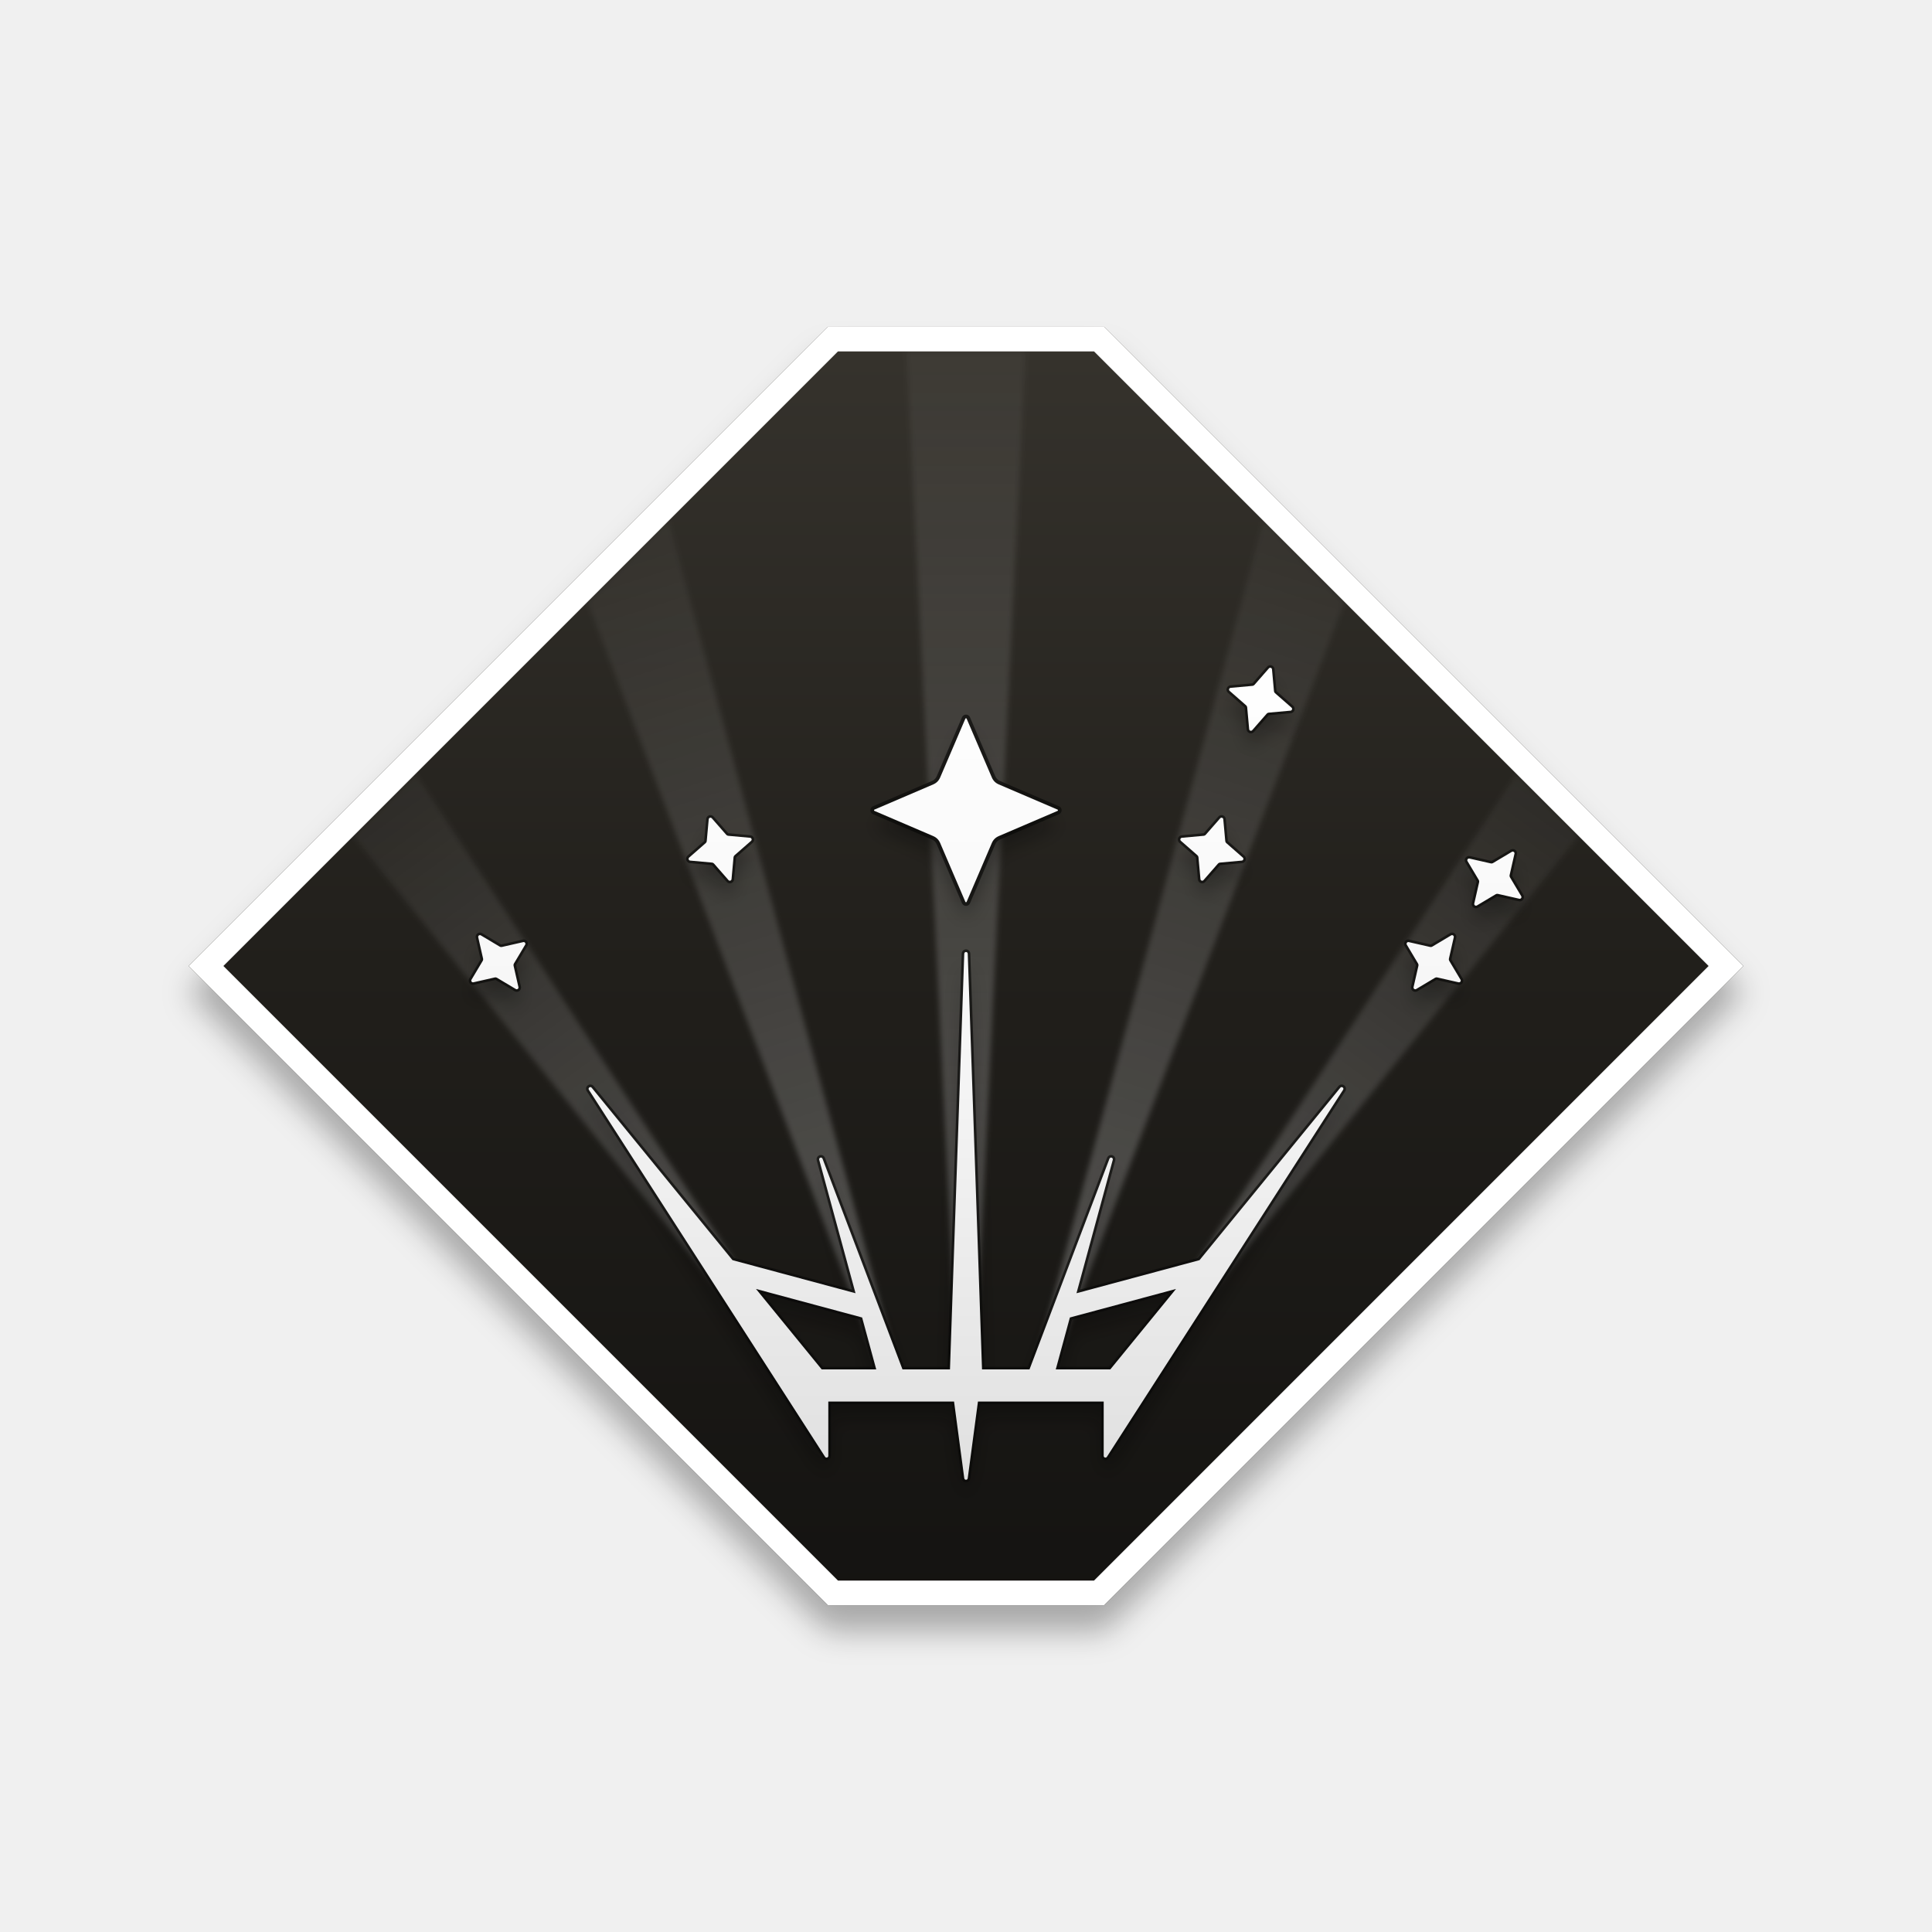
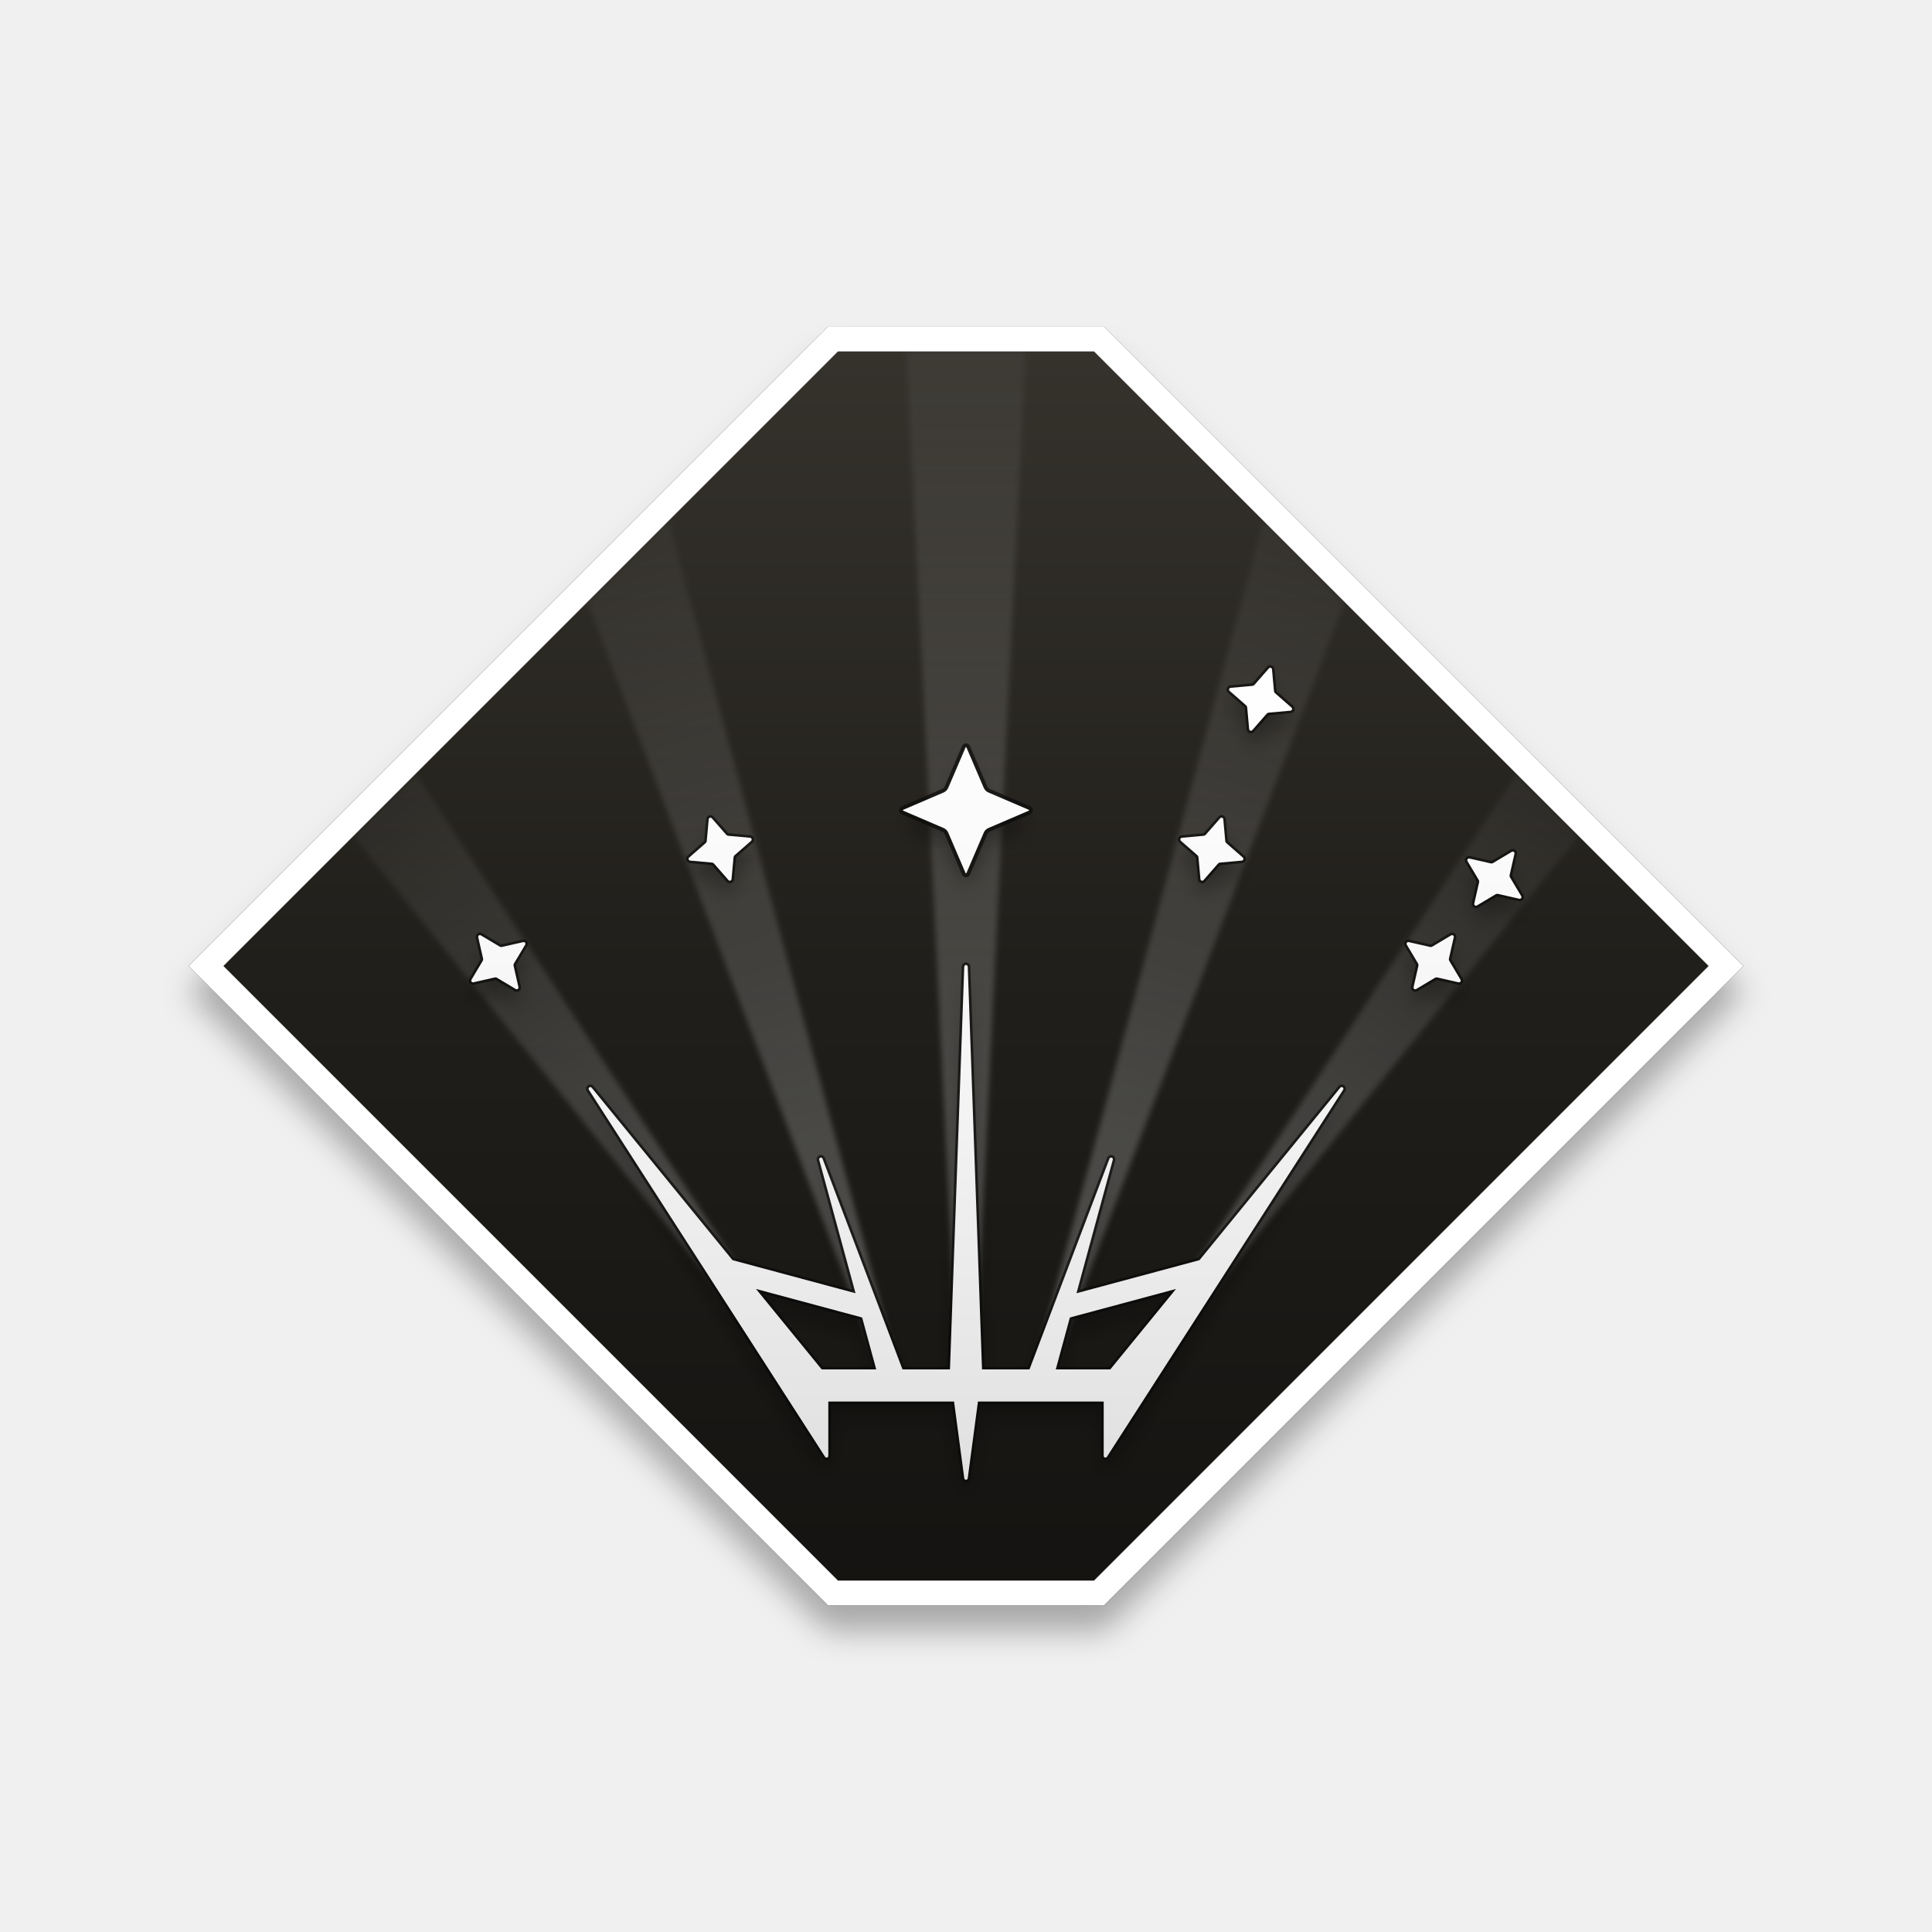
<svg xmlns="http://www.w3.org/2000/svg" width="1024" height="1024" viewBox="0 0 1024 1024">
  <defs>
    <filter id="filter-1" filterUnits="userSpaceOnUse" x="60" y="133.244" width="904" height="757.512" data-vc-blend="multiply" color-interpolation-filters="sRGB">
      <feGaussianBlur in="SourceAlpha" stdDeviation="8" />
      <feOffset dx="0" dy="14" result="shadow" />
      <feFlood flood-color="#000000" flood-opacity="0.3" />
      <feComposite in2="shadow" operator="in" result="paint" />
      <feMerge>
        <feMergeNode in="paint" />
        <feMergeNode in="SourceGraphic" />
      </feMerge>
    </filter>
    <linearGradient id="linear-gradient-1" x1="512" y1="173.244" x2="512" y2="850.756" gradientUnits="userSpaceOnUse">
      <stop offset="0" stop-color="#36332d" />
      <stop offset="0.5" stop-color="#211f1b" />
      <stop offset="1" stop-color="#141311" />
    </linearGradient>
    <filter id="filter-2" filterUnits="userSpaceOnUse" x="180.851" y="179.862" width="662.298" height="555.94" color-interpolation-filters="sRGB">
      <feGaussianBlur in="SourceGraphic" stdDeviation="1.465" />
    </filter>
    <linearGradient id="linear-gradient-2" x1="421.616" y1="726.716" x2="203.668" y2="426.734" gradientUnits="userSpaceOnUse">
      <stop offset="0" stop-color="#ffffff" stop-opacity="0.26" />
      <stop offset="1" stop-color="#ffffff" stop-opacity="0.04" />
    </linearGradient>
    <linearGradient id="linear-gradient-3" x1="471.578" y1="726.716" x2="332.313" y2="298.089" gradientUnits="userSpaceOnUse">
      <stop offset="0" stop-color="#ffffff" stop-opacity="0.26" />
      <stop offset="1" stop-color="#ffffff" stop-opacity="0.04" />
    </linearGradient>
    <linearGradient id="linear-gradient-4" x1="512" y1="726.716" x2="512" y2="186.254" gradientUnits="userSpaceOnUse">
      <stop offset="0" stop-color="#ffffff" stop-opacity="0.26" />
      <stop offset="1" stop-color="#ffffff" stop-opacity="0.04" />
    </linearGradient>
    <linearGradient id="linear-gradient-5" x1="552.422" y1="726.716" x2="691.687" y2="298.089" gradientUnits="userSpaceOnUse">
      <stop offset="0" stop-color="#ffffff" stop-opacity="0.26" />
      <stop offset="1" stop-color="#ffffff" stop-opacity="0.04" />
    </linearGradient>
    <linearGradient id="linear-gradient-6" x1="602.384" y1="726.716" x2="820.332" y2="426.734" gradientUnits="userSpaceOnUse">
      <stop offset="0" stop-color="#ffffff" stop-opacity="0.26" />
      <stop offset="1" stop-color="#ffffff" stop-opacity="0.04" />
    </linearGradient>
    <filter id="filter-3" filterUnits="userSpaceOnUse" x="224.788" y="328.927" width="606.597" height="480.385" data-vc-blend="multiply" color-interpolation-filters="sRGB">
      <feGaussianBlur in="SourceAlpha" stdDeviation="5" />
      <feOffset dx="0" dy="8" result="shadow" />
      <feFlood flood-color="#050403" flood-opacity="0.35" />
      <feComposite in2="shadow" operator="in" result="paint" />
      <feMerge>
        <feMergeNode in="paint" />
        <feMergeNode in="SourceGraphic" />
      </feMerge>
    </filter>
    <linearGradient id="linear-gradient-7" x1="512" y1="347.2" x2="512" y2="786.667" gradientUnits="userSpaceOnUse">
      <stop offset="0" stop-color="#ffffff" />
      <stop offset="0.5" stop-color="#f5f5f5" />
      <stop offset="1" stop-color="#e0e0e0" />
    </linearGradient>
  </defs>
  <g id="Sternbild_seal" data-name="Sternbild seal">
    <g filter="url(#filter-1)">
      <path id="Diamond" d="M438.756 173.244 L585.244 173.244 L924 512 L585.244 850.756 L438.756 850.756 L100 512 Z" fill="url(#linear-gradient-1)" />
    </g>
    <path id="Border" d="M441.451 179.751 L582.549 179.751 L914.798 512 L582.549 844.249 L441.451 844.249 L109.202 512 Z" fill="none" stroke="#ffffff" stroke-width="13.013" stroke-miterlimit="10" />
    <g filter="url(#filter-2)">
      <g id="Beams">
        <path id="Beam_-36_" data-name="Beam -36°" d="M417.91 729.407 L187.246 443.158 L220.349 410.055 L425.317 724.025 Z" fill="url(#linear-gradient-2)" />
        <path id="Beam_-18_" data-name="Beam -18°" d="M467.225 728.131 L311.328 319.075 L354.389 276.015 L475.932 725.302 Z" fill="url(#linear-gradient-3)" />
        <path id="Beam__0_" data-name="Beam +0°" d="M507.422 726.716 L480.4 186.257 L543.6 186.257 L516.578 726.716 Z" fill="url(#linear-gradient-4)" />
        <path id="Beam__18_" data-name="Beam +18°" d="M548.068 725.302 L669.611 276.015 L712.672 319.075 L556.775 728.131 Z" fill="url(#linear-gradient-5)" />
        <path id="Beam__36_" data-name="Beam +36°" d="M598.683 724.025 L803.651 410.055 L836.754 443.158 L606.09 729.407 Z" fill="url(#linear-gradient-6)" />
      </g>
    </g>
    <g id="Keyline">
-       <path d="M512 505.494 L519.605 726.715 L546.297 726.715 L588.907 614.459 L569.248 686.739 L636.303 668.709 L711.11 577.101 L585.899 771.651 L585.899 741.924 L517.531 741.924 L512 783.404 L506.47 741.924 L438.101 741.924 L438.101 771.651 L312.89 577.101 L387.697 668.709 L454.752 686.739 L435.093 614.459 L477.703 726.715 L504.395 726.715 Z M398.184 681.551 L435.065 726.715 L465.624 726.715 L457.692 697.551 Z M625.816 681.551 L566.308 697.551 L558.376 726.715 L588.935 726.715 Z" fill="none" stroke="#0b0a09" stroke-opacity="0.7" stroke-width="4.578" stroke-linejoin="round" />
+       <path d="M512 512.406 L519.605 726.715 L546.297 726.715 L588.907 614.459 L569.248 686.739 L636.303 668.709 L711.11 577.101 L585.899 771.651 L585.899 741.924 L517.531 741.924 L512 783.404 L506.47 741.924 L438.101 741.924 L438.101 771.651 L312.89 577.101 L387.697 668.709 L454.752 686.739 L435.093 614.459 L477.703 726.715 L504.395 726.715 Z M398.184 681.551 L435.065 726.715 L465.624 726.715 L457.692 697.551 Z M625.816 681.551 L566.308 697.551 L558.376 726.715 L588.935 726.715 Z" fill="none" stroke="#0b0a09" stroke-opacity="0.7" stroke-width="4.578" stroke-linejoin="round" />
      <path d="M254.376 496.564 L264.361 502.517 C264.94 502.862 265.558 502.96 266.215 502.81 L277.551 500.234 L271.599 510.22 C271.254 510.799 271.156 511.417 271.305 512.074 L273.881 523.41 L263.896 517.457 C263.317 517.112 262.699 517.014 262.042 517.163 L250.706 519.739 L256.658 509.754 C257.003 509.175 257.101 508.557 256.952 507.9 Z" fill="none" stroke="#0b0a09" stroke-opacity="0.7" stroke-width="4.578" stroke-linejoin="round" />
      <path d="M376.559 434.309 L384.216 443.056 C384.66 443.563 385.218 443.847 385.889 443.908 L397.466 444.961 L388.719 452.618 C388.212 453.062 387.928 453.619 387.867 454.291 L386.813 465.868 L379.156 457.121 C378.712 456.614 378.155 456.33 377.484 456.269 L365.907 455.215 L374.654 447.558 C375.161 447.114 375.445 446.557 375.506 445.886 Z" fill="none" stroke="#0b0a09" stroke-opacity="0.7" stroke-width="4.578" stroke-linejoin="round" />
-       <path d="M512 381.056 L525.356 412.221 C526.13 414.027 527.421 415.318 529.228 416.092 L560.392 429.448 L529.228 442.805 C527.421 443.579 526.13 444.869 525.356 446.676 L512 477.841 L498.644 446.676 C497.869 444.869 496.579 443.579 494.772 442.805 L463.608 429.448 L494.772 416.092 C496.579 415.318 497.869 414.027 498.644 412.221 Z" fill="none" stroke="#0b0a09" stroke-opacity="0.7" stroke-width="4.578" stroke-linejoin="round" />
+       <path d="M512 396.265 L521.158 417.635 C521.689 418.874 522.574 419.759 523.813 420.29 L545.183 429.448 L523.813 438.607 C522.574 439.138 521.689 440.022 521.158 441.262 L512 462.632 L502.842 441.262 C502.31 440.022 501.426 439.138 500.187 438.607 L478.817 429.448 L500.187 420.29 C501.426 419.759 502.31 418.874 502.842 417.635 Z" fill="none" stroke="#0b0a09" stroke-opacity="0.7" stroke-width="4.578" stroke-linejoin="round" />
      <path d="M647.441 434.309 L648.494 445.886 C648.555 446.557 648.839 447.114 649.346 447.558 L658.093 455.215 L646.516 456.269 C645.845 456.33 645.288 456.614 644.844 457.121 L637.187 465.868 L636.133 454.291 C636.072 453.619 635.788 453.062 635.281 452.618 L626.534 444.961 L638.111 443.908 C638.782 443.847 639.34 443.563 639.784 443.056 Z" fill="none" stroke="#0b0a09" stroke-opacity="0.7" stroke-width="4.578" stroke-linejoin="round" />
      <path d="M769.624 496.564 L767.048 507.9 C766.899 508.557 766.997 509.175 767.342 509.754 L773.294 519.739 L761.958 517.163 C761.301 517.014 760.683 517.112 760.104 517.457 L750.119 523.41 L752.695 512.074 C752.844 511.417 752.746 510.799 752.401 510.22 L746.449 500.234 L757.785 502.81 C758.442 502.96 759.06 502.862 759.639 502.517 Z" fill="none" stroke="#0b0a09" stroke-opacity="0.7" stroke-width="4.578" stroke-linejoin="round" />
      <path d="M673.261 354.842 L674.314 366.419 C674.375 367.091 674.66 367.648 675.167 368.092 L683.914 375.749 L672.336 376.802 C671.665 376.863 671.108 377.147 670.664 377.654 L663.007 386.401 L661.954 374.824 C661.893 374.153 661.608 373.596 661.101 373.152 L652.354 365.495 L663.931 364.441 C664.603 364.38 665.16 364.096 665.604 363.589 Z" fill="none" stroke="#0b0a09" stroke-opacity="0.7" stroke-width="4.578" stroke-linejoin="round" />
      <path d="M801.798 452.281 L799.222 463.617 C799.072 464.274 799.17 464.892 799.515 465.471 L805.468 475.456 L794.132 472.88 C793.475 472.731 792.857 472.829 792.278 473.174 L782.293 479.126 L784.869 467.79 C785.018 467.133 784.92 466.515 784.575 465.936 L778.622 455.951 L789.958 458.527 C790.615 458.676 791.233 458.578 791.812 458.233 Z" fill="none" stroke="#0b0a09" stroke-opacity="0.7" stroke-width="4.578" stroke-linejoin="round" />
    </g>
    <g filter="url(#filter-3)">
      <g id="Sternbild">
        <g>
          <g id="Crown___united__vertical-sided_lower_points" data-name="Crown • united, vertical-sided lower points">
-             <path id="Crown___united__vertical-sided_lower_points-2" data-name="Crown • united, vertical-sided lower points" d="M511.085 505.462 C511.102 504.969 511.507 504.578 512 504.578 C512.493 504.578 512.898 504.969 512.915 505.462 L520.489 725.8 L545.666 725.8 L588.051 614.134 C588.224 613.677 588.725 613.437 589.189 613.588 C589.654 613.739 589.918 614.228 589.79 614.699 L570.55 685.44 L635.78 667.902 L710.401 576.522 C711.123 575.638 712.497 576.637 711.88 577.597 L586.669 772.147 C586.177 772.911 584.984 772.56 584.984 771.651 L584.984 742.84 L518.332 742.84 L512.908 783.525 C512.768 784.575 511.232 784.575 511.092 783.525 L505.668 742.84 L439.016 742.84 L439.016 771.651 C439.016 772.56 437.823 772.911 437.331 772.147 L312.12 577.597 C311.503 576.637 312.877 575.638 313.599 576.522 L388.22 667.902 L453.45 685.44 L434.21 614.699 C434.082 614.228 434.346 613.739 434.811 613.588 C435.275 613.437 435.776 613.677 435.949 614.134 L478.334 725.8 L503.511 725.8 Z M400.69 683.173 L435.499 725.8 L464.426 725.8 L456.947 698.299 Z M623.31 683.173 L567.053 698.299 L559.574 725.8 L588.501 725.8 Z" fill="url(#linear-gradient-7)" />
+             <path id="Crown___united__vertical-sided_lower_points-2" data-name="Crown • united, vertical-sided lower points" d="M511.085 512.374 C511.102 511.881 511.507 511.49 512 511.49 C512.493 511.49 512.898 511.881 512.915 512.374 L520.489 725.8 L545.666 725.8 L588.051 614.134 C588.224 613.677 588.725 613.437 589.189 613.588 C589.654 613.739 589.918 614.228 589.79 614.699 L570.55 685.44 L635.78 667.902 L710.401 576.522 C711.123 575.638 712.497 576.637 711.88 577.597 L586.669 772.147 C586.177 772.911 584.984 772.56 584.984 771.651 L584.984 742.84 L518.332 742.84 L512.908 783.525 C512.768 784.575 511.232 784.575 511.092 783.525 L505.668 742.84 L439.016 742.84 L439.016 771.651 C439.016 772.56 437.823 772.911 437.331 772.147 L312.12 577.597 C311.503 576.637 312.877 575.638 313.599 576.522 L388.22 667.902 L453.45 685.44 L434.21 614.699 C434.082 614.228 434.346 613.739 434.811 613.588 C435.275 613.437 435.776 613.677 435.949 614.134 L478.334 725.8 L503.511 725.8 Z M400.69 683.173 L435.499 725.8 L464.426 725.8 L456.947 698.299 Z M623.31 683.173 L567.053 698.299 L559.574 725.8 L588.501 725.8 Z" fill="url(#linear-gradient-7)" />
          </g>
          <g id="Radial_star___36____radius_610" data-name="Radial star • 36° / radius 610">
            <path id="Radial_star___36____radius_610-2" data-name="Radial star • 36° / radius 610" d="M253.483 496.767 C253.306 495.984 254.156 495.367 254.845 495.777 L264.83 501.73 C265.207 501.955 265.585 502.015 266.013 501.917 L277.349 499.342 C278.131 499.164 278.749 500.014 278.338 500.703 L272.385 510.689 C272.16 511.066 272.101 511.443 272.198 511.871 L274.774 523.207 C274.951 523.989 274.101 524.607 273.412 524.196 L263.427 518.243 C263.05 518.019 262.672 517.959 262.244 518.056 L250.908 520.632 C250.126 520.81 249.508 519.959 249.919 519.27 L255.872 509.285 C256.097 508.908 256.156 508.531 256.059 508.103 Z" fill="url(#linear-gradient-7)" />
          </g>
          <g id="Radial_star___18____radius_610" data-name="Radial star • 18° / radius 610">
            <path id="Radial_star___18____radius_610-2" data-name="Radial star • 18° / radius 610" d="M375.647 434.226 C375.72 433.427 376.72 433.102 377.248 433.706 L384.905 442.452 C385.194 442.783 385.535 442.956 385.972 442.996 L397.549 444.049 C398.348 444.122 398.672 445.121 398.069 445.65 L389.322 453.307 C388.992 453.596 388.818 453.937 388.778 454.374 L387.725 465.951 C387.652 466.75 386.653 467.074 386.124 466.471 L378.467 457.724 C378.178 457.394 377.838 457.22 377.401 457.18 L365.824 456.127 C365.025 456.054 364.7 455.055 365.304 454.526 L374.051 446.869 C374.381 446.58 374.554 446.24 374.594 445.803 Z" fill="url(#linear-gradient-7)" />
          </g>
          <g id="Centre_star___straight_arms__softened_inner_corners" data-name="Centre star • straight arms, softened inner corners">
-             <path id="Centre_star___straight_arms__softened_inner_corners-2" data-name="Centre star • straight arms, softened inner corners" d="M511.663 380.912 C511.79 380.617 512.21 380.617 512.337 380.912 L525.693 412.077 C526.43 413.797 527.652 415.018 529.372 415.756 L560.537 429.112 C560.831 429.238 560.831 429.659 560.537 429.785 L529.372 443.141 C527.652 443.879 526.43 445.1 525.693 446.82 L512.337 477.985 C512.21 478.28 511.79 478.28 511.663 477.985 L498.307 446.82 C497.57 445.1 496.348 443.879 494.628 443.141 L463.463 429.785 C463.169 429.659 463.169 429.238 463.463 429.112 L494.628 415.756 C496.348 415.018 497.57 413.797 498.307 412.077 Z" fill="url(#linear-gradient-7)" />
+             <path id="Centre_star___straight_arms__softened_inner_corners-2" data-name="Centre star • straight arms, softened inner corners" d="M511.769 396.166 C511.856 395.964 512.144 395.964 512.231 396.166 L521.389 417.537 C521.895 418.716 522.733 419.553 523.912 420.059 L545.283 429.218 C545.484 429.304 545.484 429.593 545.283 429.679 L523.912 438.838 C522.733 439.344 521.895 440.181 521.389 441.36 L512.231 462.731 C512.144 462.933 511.856 462.933 511.769 462.731 L502.611 441.36 C502.105 440.181 501.267 439.344 500.088 438.838 L478.717 429.679 C478.516 429.593 478.516 429.304 478.717 429.218 L500.088 420.059 C501.267 419.553 502.105 418.716 502.611 417.537 Z" fill="url(#linear-gradient-7)" />
          </g>
          <g id="Radial_star___18____radius_610-3" data-name="Radial star • 18° / radius 610">
            <path id="Radial_star___18____radius_610-4" data-name="Radial star • 18° / radius 610" d="M646.752 433.706 C647.28 433.102 648.28 433.427 648.353 434.226 L649.406 445.803 C649.446 446.24 649.619 446.58 649.949 446.869 L658.696 454.526 C659.3 455.055 658.975 456.054 658.176 456.127 L646.599 457.18 C646.162 457.22 645.822 457.394 645.533 457.724 L637.876 466.471 C637.347 467.074 636.348 466.75 636.275 465.951 L635.222 454.374 C635.182 453.937 635.008 453.596 634.678 453.307 L625.931 445.65 C625.328 445.121 625.652 444.122 626.451 444.049 L638.028 442.996 C638.465 442.956 638.806 442.783 639.095 442.452 Z" fill="url(#linear-gradient-7)" />
          </g>
          <g id="Radial_star___36____radius_610-3" data-name="Radial star • 36° / radius 610">
            <path id="Radial_star___36____radius_610-4" data-name="Radial star • 36° / radius 610" d="M769.155 495.777 C769.844 495.367 770.694 495.984 770.517 496.767 L767.941 508.103 C767.844 508.531 767.903 508.908 768.128 509.285 L774.081 519.27 C774.492 519.959 773.874 520.81 773.092 520.632 L761.756 518.056 C761.328 517.959 760.95 518.019 760.573 518.243 L750.588 524.196 C749.899 524.607 749.049 523.989 749.226 523.207 L751.802 511.871 C751.899 511.443 751.84 511.066 751.615 510.689 L745.662 500.703 C745.251 500.014 745.869 499.164 746.651 499.342 L757.987 501.917 C758.415 502.015 758.793 501.955 759.17 501.73 Z" fill="url(#linear-gradient-7)" />
          </g>
          <g id="Radial_star___18____radius_731__midway_to_the_border_" data-name="Radial star • 18° / radius 731 (midway to the border)">
            <path id="Radial_star___18____radius_731__midway_to_the_border_-2" data-name="Radial star • 18° / radius 731 (midway to the border)" d="M672.572 354.239 C673.101 353.636 674.1 353.96 674.173 354.759 L675.226 366.336 C675.266 366.773 675.439 367.114 675.77 367.403 L684.517 375.06 C685.12 375.588 684.795 376.588 683.996 376.661 L672.419 377.714 C671.982 377.754 671.642 377.927 671.353 378.257 L663.696 387.004 C663.167 387.608 662.168 387.283 662.095 386.484 L661.042 374.907 C661.002 374.47 660.828 374.13 660.498 373.841 L651.751 366.184 C651.148 365.655 651.472 364.656 652.271 364.583 L663.848 363.53 C664.286 363.49 664.626 363.316 664.915 362.986 Z" fill="url(#linear-gradient-7)" />
          </g>
          <g id="Radial_star___36____radius_689__midway_to_the_border_" data-name="Radial star • 36° / radius 689 (midway to the border)">
            <path id="Radial_star___36____radius_689__midway_to_the_border_-2" data-name="Radial star • 36° / radius 689 (midway to the border)" d="M801.329 451.494 C802.018 451.083 802.868 451.701 802.69 452.484 L800.115 463.819 C800.017 464.247 800.077 464.625 800.302 465.002 L806.255 474.987 C806.665 475.676 806.048 476.526 805.265 476.349 L793.929 473.773 C793.501 473.676 793.124 473.735 792.747 473.96 L782.762 479.913 C782.073 480.324 781.222 479.706 781.4 478.924 L783.976 467.588 C784.073 467.16 784.013 466.782 783.789 466.405 L777.836 456.42 C777.425 455.731 778.043 454.881 778.825 455.058 L790.161 457.634 C790.589 457.731 790.967 457.672 791.344 457.447 Z" fill="url(#linear-gradient-7)" />
          </g>
        </g>
      </g>
    </g>
  </g>
</svg>
